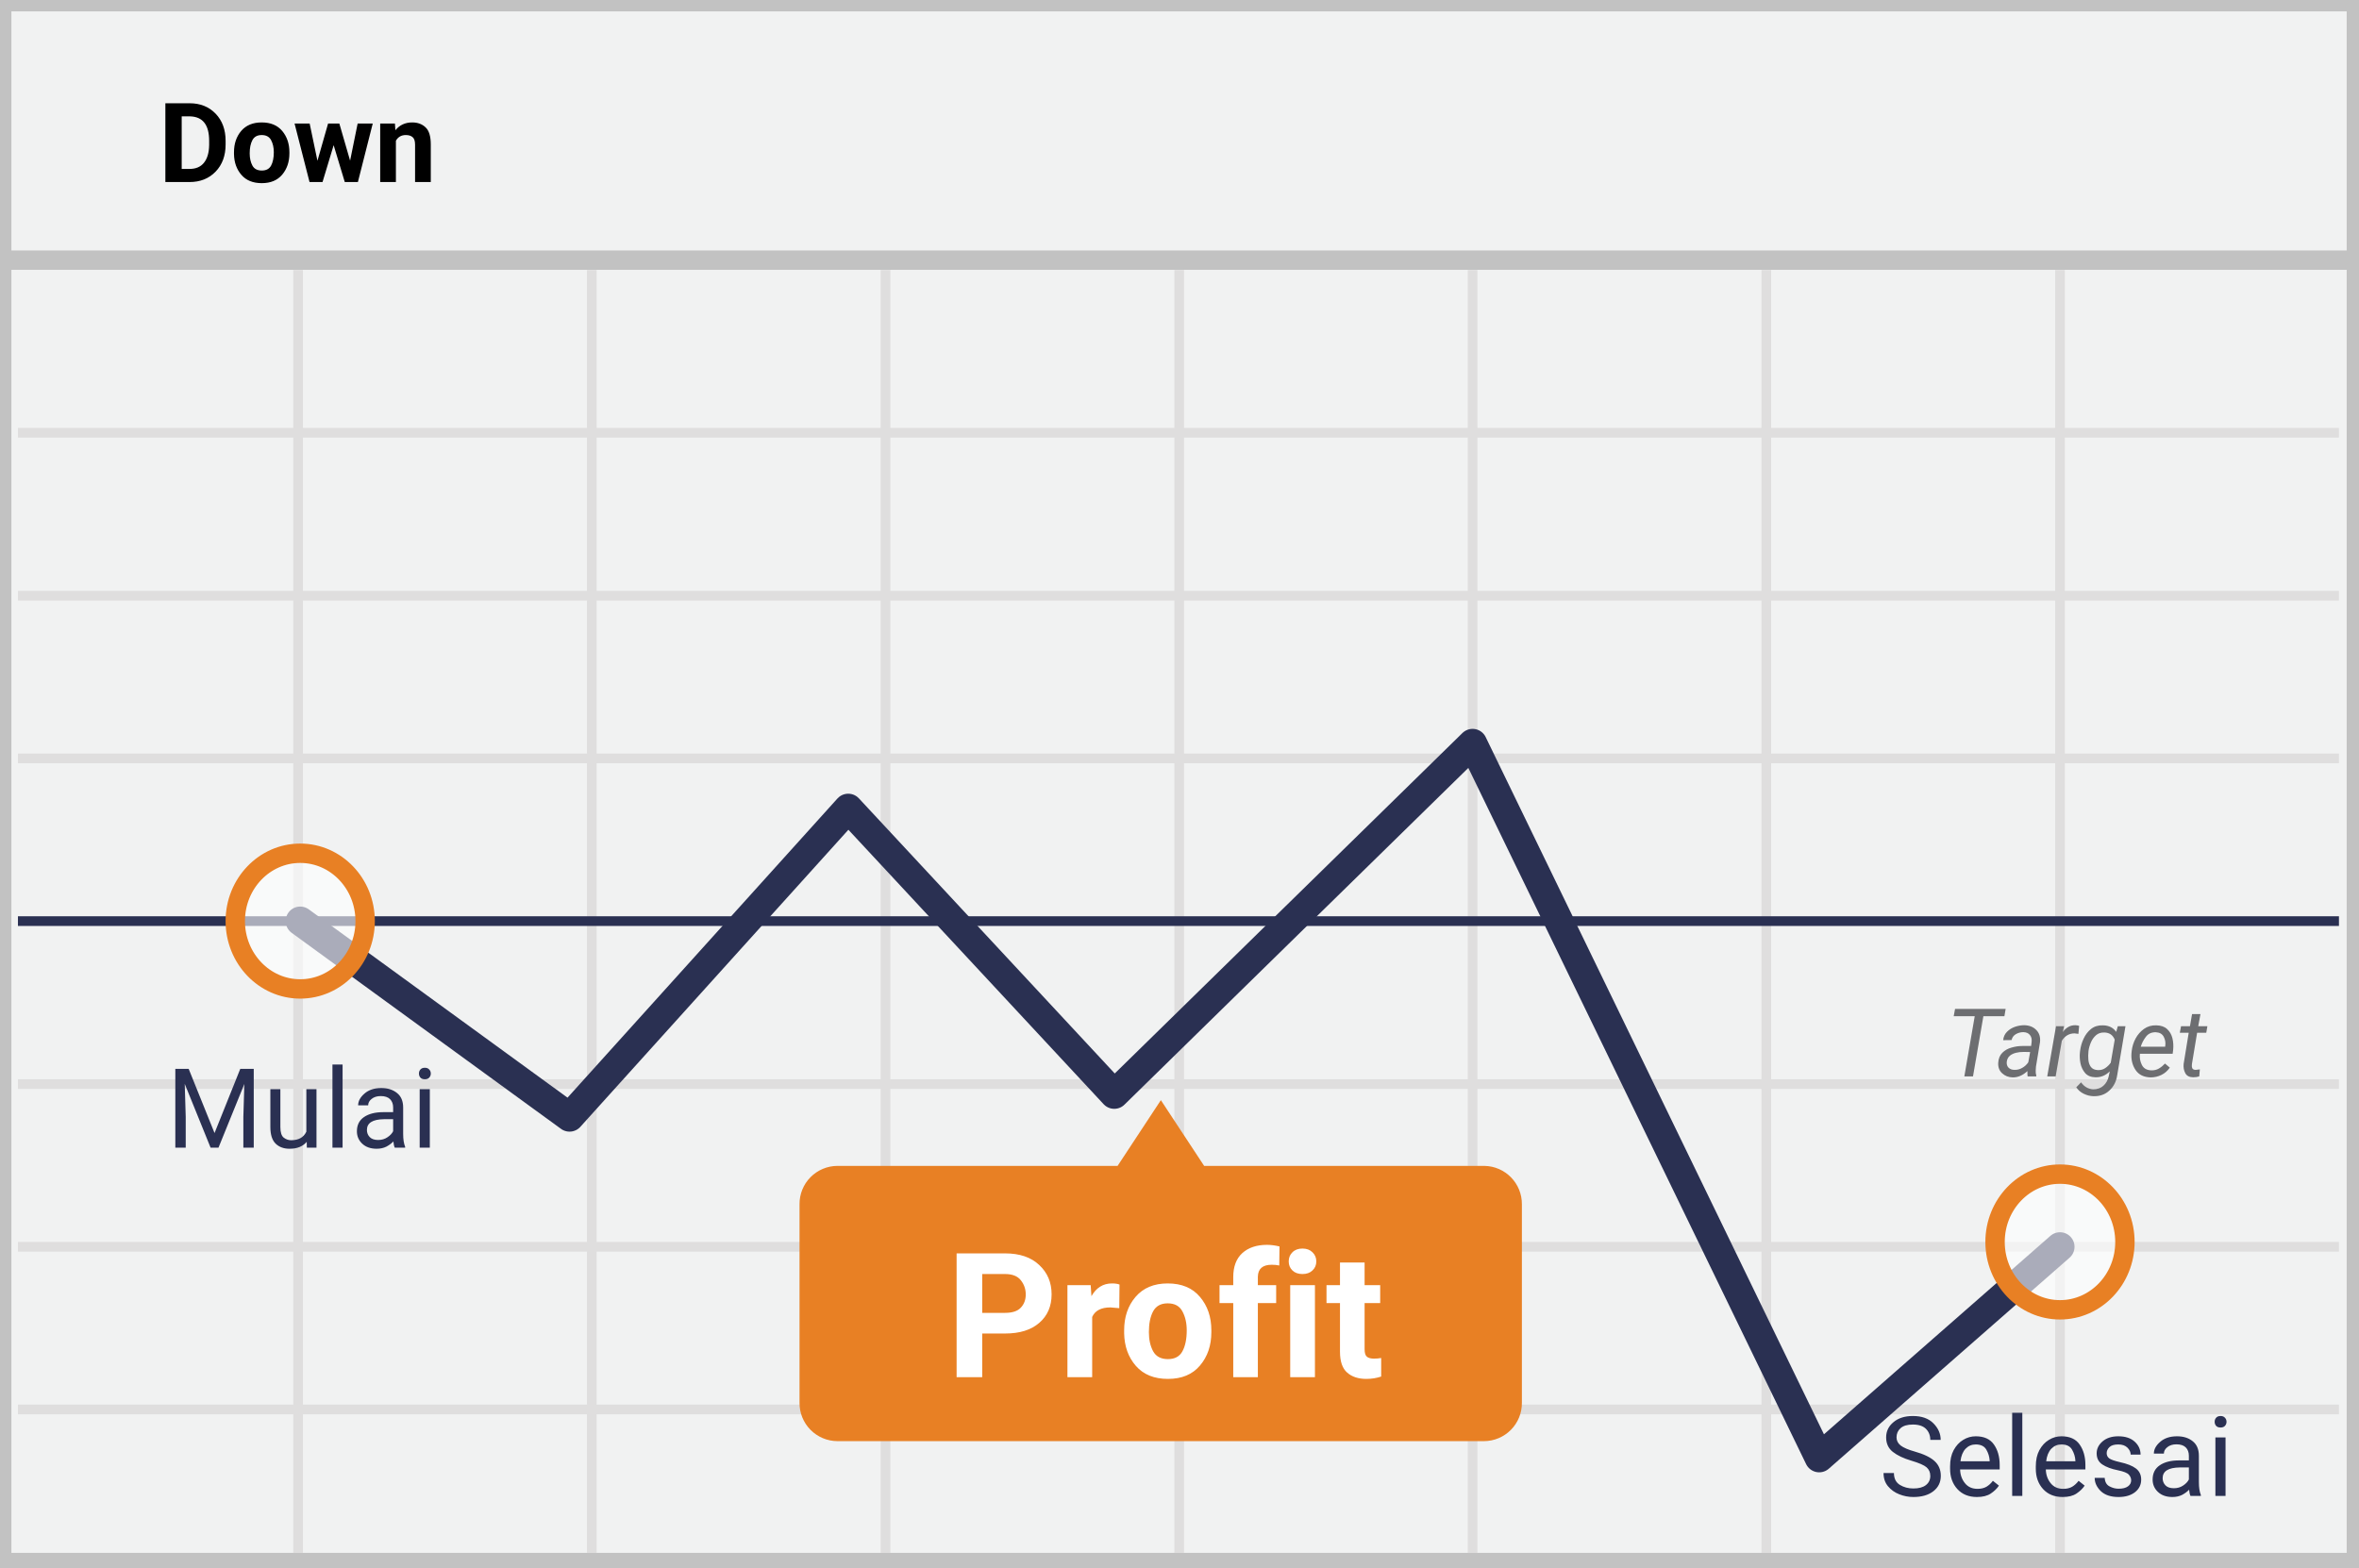
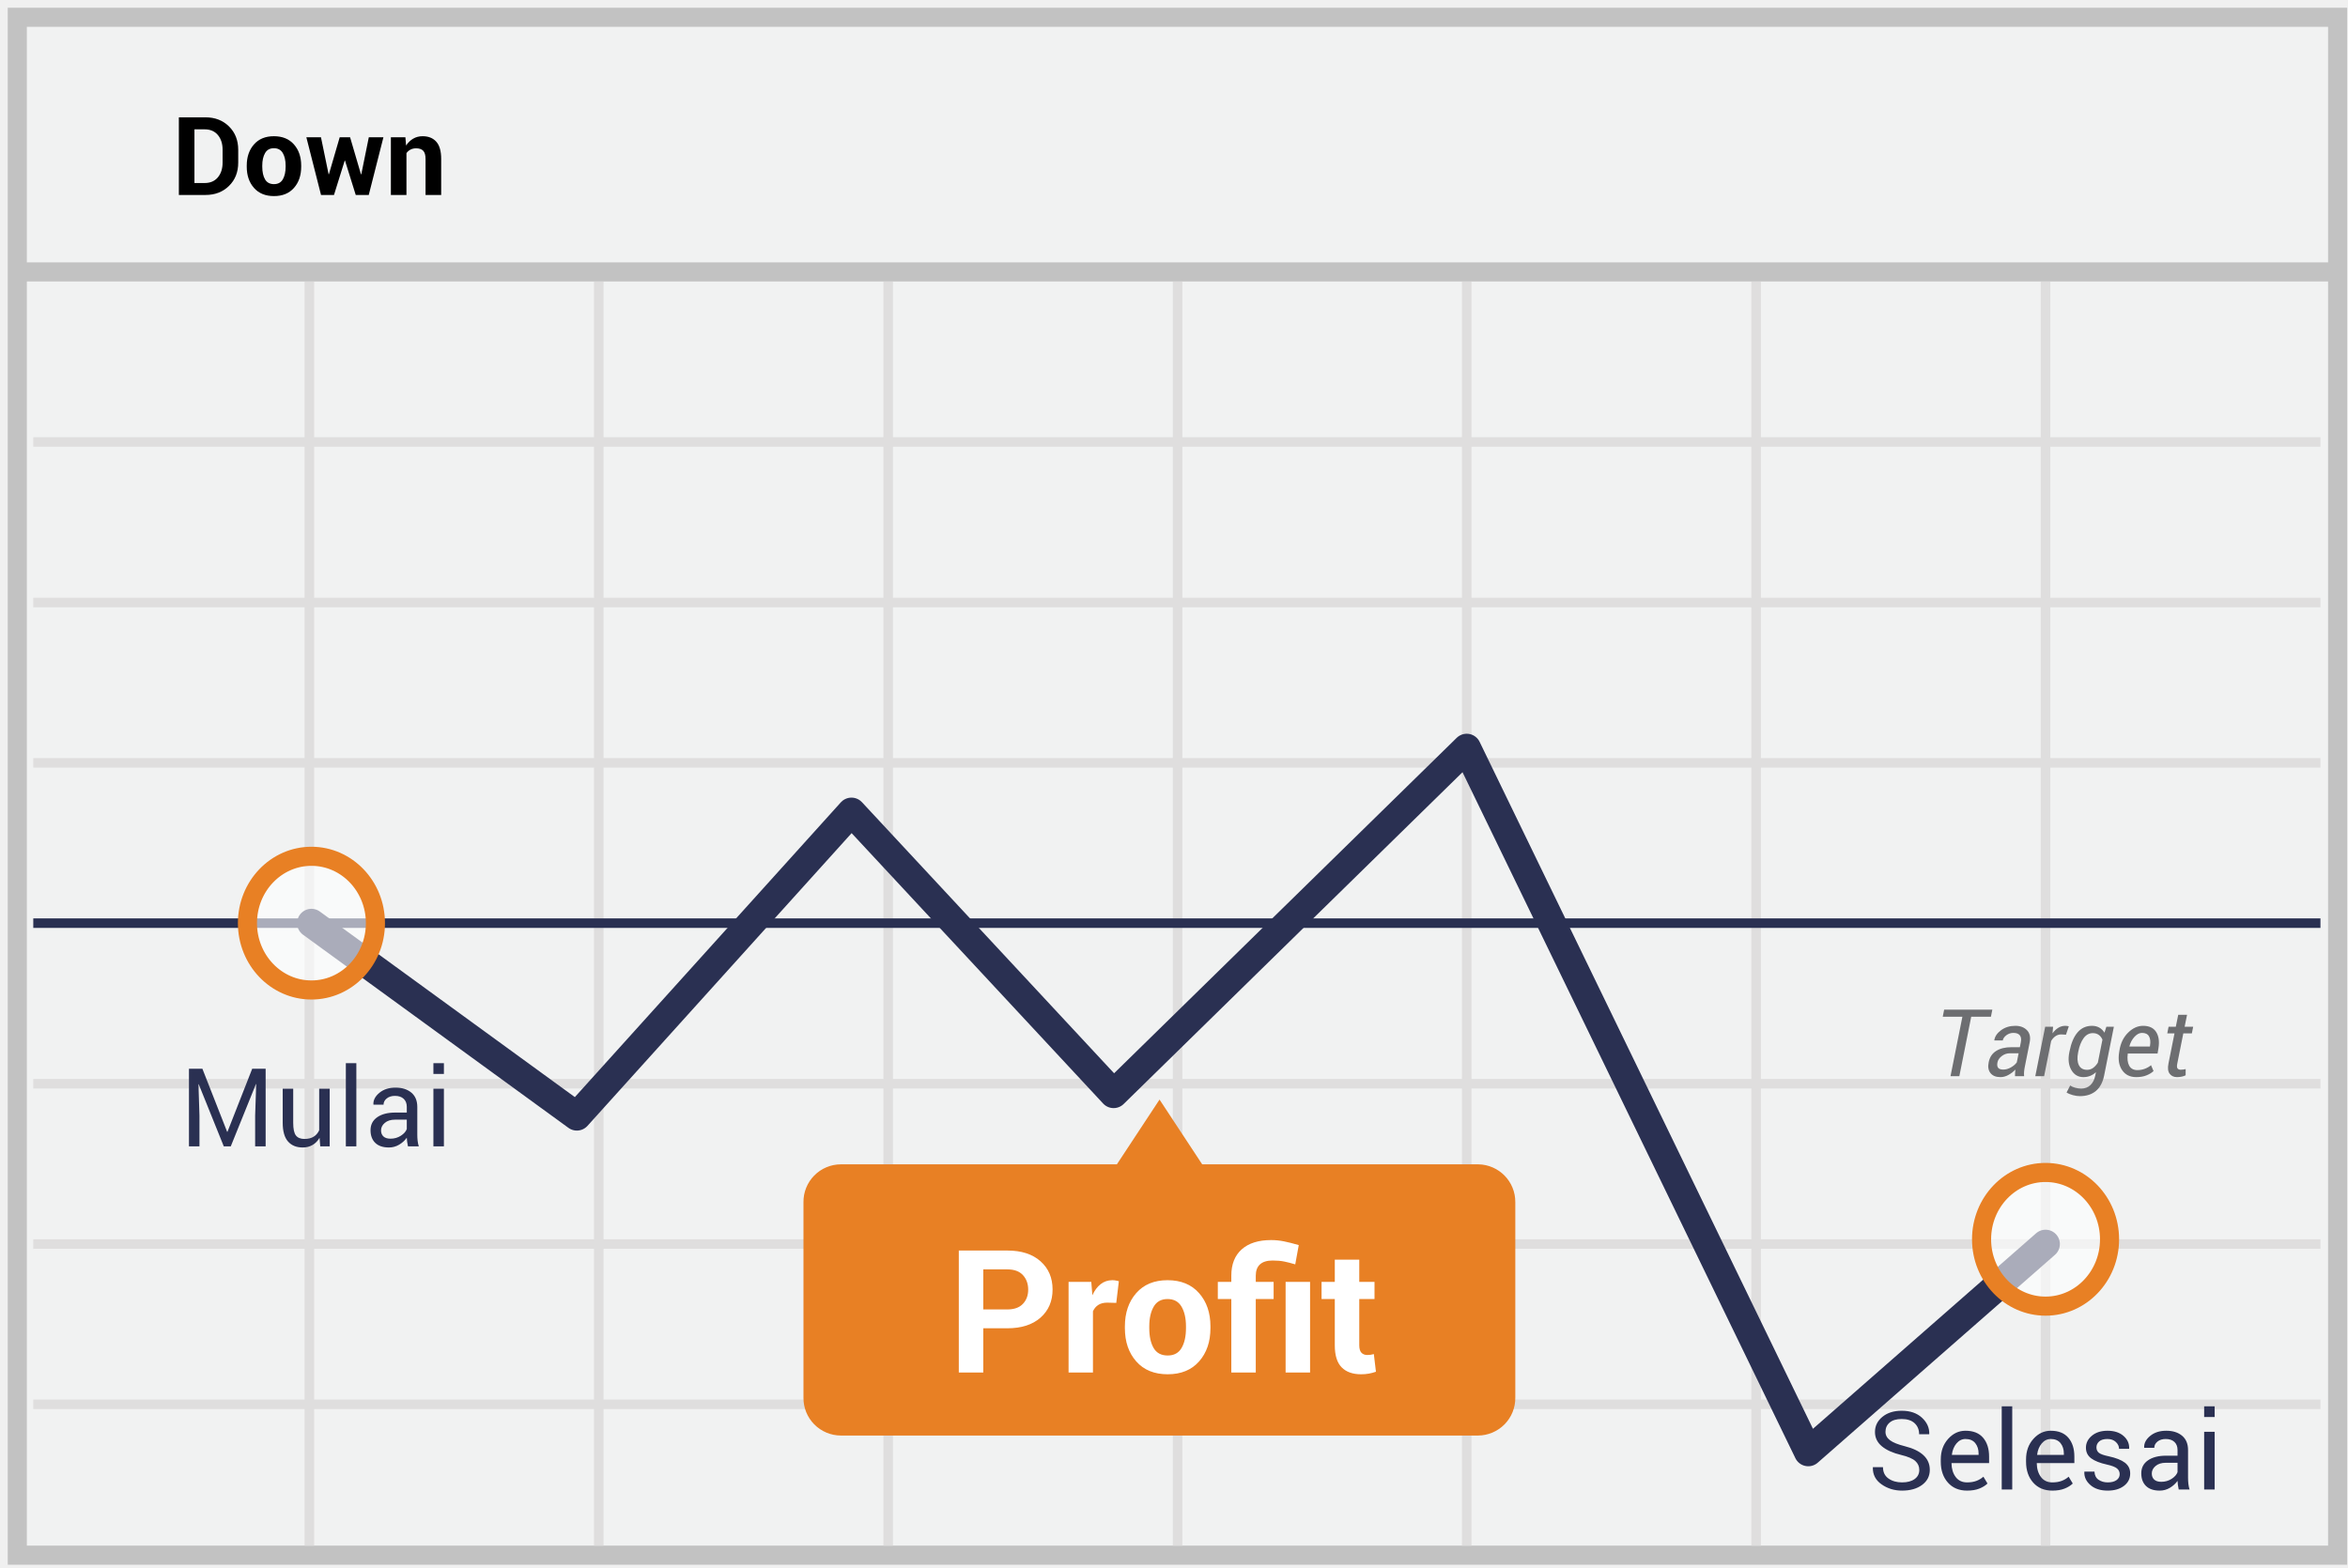
- <svg xmlns="http://www.w3.org/2000/svg" width="298" height="198">
-   <g fill="none" fill-rule="evenodd">
-     <path stroke="#C2C2C2" stroke-width="2.448" fill="#F1F2F2" d="M.215.214h297.456V197.42H.215z" />
-     <path d="M.14 32.867h297.455" stroke="#C2C2C2" stroke-width="2.448" />
-     <path d="M2.266 54.673h293.202M2.266 75.266h293.202M2.266 95.821h293.202M2.266 136.97h293.202M2.266 157.525h293.202M2.266 178.08h293.202M37.658 34.118v162.09M74.76 34.118v162.09m37.102-162.09v162.09m37.101-162.09v162.09m37.063-162.09v162.09m37.102-162.09v162.09m37.1-162.09v162.09" stroke="#DFDEDE" stroke-width="1.224" />
-     <text font-family="Roboto-Italic, Roboto" font-size="12" font-style="italic" fill="#6D6E71">
-       <tspan x="245.818" y="136">Target</tspan>
-     </text>
-     <path d="M2.266 116.376h293.202" stroke="#2A3052" stroke-width="1.224" stroke-linejoin="round" />
-     <path stroke="#2A3052" stroke-width="3.672" stroke-linecap="round" stroke-linejoin="round" d="M37.924 116.376l34.025 24.765 35.203-39.024 33.607 36.142 45.266-44.334 43.785 90.26 30.418-26.66" />
-     <path d="M187.507 147.305h-35.393L146.646 139l-5.468 8.305h-35.393a4.81 4.81 0 0 0-3.404 1.434 4.798 4.798 0 0 0-1.38 3.42v25.069a4.798 4.798 0 0 0 1.38 3.421 4.81 4.81 0 0 0 3.404 1.433h81.684a4.81 4.81 0 0 0 3.403-1.433 4.798 4.798 0 0 0 1.381-3.421V152.16a4.82 4.82 0 0 0-4.746-4.855z" fill="#E88024" />
-     <ellipse cx="8.544" cy="9.188" rx="8.203" ry="8.571" opacity=".6" transform="translate(29.38 107.189)" fill="#FFF" />
-     <ellipse stroke="#E88024" stroke-width="2.448" cx="37.924" cy="116.376" rx="8.203" ry="8.571" />
-     <ellipse cx="8.595" cy="9.012" rx="8.203" ry="8.571" opacity=".6" transform="translate(251.633 147.906)" fill="#FFF" />
-     <ellipse stroke="#E88024" stroke-width="2.448" cx="260.228" cy="156.918" rx="8.203" ry="8.571" />
-     <text font-family="Roboto-Bold, Roboto" font-size="14" font-weight="bold" fill="#000">
-       <tspan x="20" y="23">Down </tspan>
-     </text>
-     <text font-family="Roboto-Regular, Roboto" font-size="14" fill="#2A3052">
-       <tspan x="20.993" y="145">Mulai</tspan>
-     </text>
-     <text font-family="Roboto-Regular, Roboto" font-size="14" fill="#2A3052">
-       <tspan x="237.391" y="189">Selesai</tspan>
-     </text>
-     <text font-family="Roboto-Bold, Roboto" font-size="22" font-weight="bold" fill="#FFF">
-       <tspan x="119.452" y="174">Profit</tspan>
-     </text>
+ <svg xmlns="http://www.w3.org/2000/svg" width="301px" height="201px" viewBox="0 0 301 201" version="1.1">
+   <g id="INDONESIAN-down" stroke="none" stroke-width="1" fill="none" fill-rule="evenodd">
+     <g transform="translate(2, 2)">
+       <polygon id="Path" stroke="#C2C2C2" stroke-width="2.448" fill="#F1F2F2" points="0.215 0.214 297.671 0.214 297.671 197.421 0.215 197.421" />
+       <path d="M0.139,32.867 L297.595,32.867" id="Path" stroke="#C2C2C2" stroke-width="2.448" />
+       <path d="M2.266,54.673 L295.468,54.673 M2.266,75.266 L295.468,75.266 M2.266,95.821 L295.468,95.821 M2.266,136.969 L295.468,136.969 M2.266,157.525 L295.468,157.525 M2.266,178.08 L295.468,178.08 M37.658,34.118 L37.658,196.208 M74.759,34.118 L74.759,196.208 M111.861,34.118 L111.861,196.208 M148.962,34.118 L148.962,196.208 M186.025,34.118 L186.025,196.208 M223.127,34.118 L223.127,196.208 M260.228,34.118 L260.228,196.208" id="Shape" stroke="#DFDEDE" stroke-width="1.224" />
+       <path d="M253.225,128.377 L250.699,128.377 L249.176,136 L248.045,136 L249.568,128.377 L247.049,128.377 L247.23,127.469 L253.406,127.469 L253.225,128.377 Z M256.312,136 C256.312,135.809 256.316,135.651 256.324,135.528 C256.332,135.405 256.346,135.279 256.365,135.15 C256.104,135.428 255.804,135.659 255.466,135.845 C255.128,136.03 254.789,136.123 254.449,136.123 C253.871,136.123 253.444,135.95 253.169,135.604 C252.894,135.259 252.816,134.797 252.938,134.219 C253.063,133.574 253.38,133.091 253.89,132.769 C254.399,132.446 255.053,132.285 255.85,132.285 L256.934,132.285 L257.057,131.658 C257.135,131.264 257.092,130.964 256.928,130.759 C256.764,130.554 256.49,130.451 256.107,130.451 C255.779,130.451 255.482,130.548 255.217,130.741 C254.951,130.935 254.793,131.16 254.742,131.418 L253.67,131.418 L253.658,131.383 C253.736,130.895 254.029,130.466 254.537,130.097 C255.045,129.728 255.65,129.543 256.354,129.543 C256.982,129.543 257.479,129.729 257.845,130.103 C258.21,130.476 258.326,130.998 258.193,131.67 L257.584,134.723 C257.533,134.961 257.498,135.182 257.479,135.385 C257.459,135.588 257.459,135.793 257.479,136 L256.312,136 Z M254.812,135.156 C255.129,135.156 255.451,135.064 255.779,134.881 C256.107,134.697 256.361,134.48 256.541,134.23 L256.775,133.064 L255.656,133.064 C255.27,133.064 254.922,133.184 254.613,133.422 C254.305,133.66 254.121,133.934 254.062,134.242 C254,134.543 254.029,134.771 254.15,134.925 C254.271,135.079 254.492,135.156 254.812,135.156 Z M262.846,130.68 L262.225,130.645 C261.967,130.645 261.729,130.718 261.513,130.864 C261.296,131.011 261.107,131.217 260.947,131.482 L260.045,136 L258.914,136 L260.18,129.66 L261.193,129.66 L261.123,130.51 C261.342,130.201 261.589,129.963 261.864,129.795 C262.14,129.627 262.436,129.543 262.752,129.543 C262.83,129.543 262.915,129.55 263.007,129.563 C263.099,129.577 263.166,129.592 263.209,129.607 L262.846,130.68 Z M263.297,132.83 C263.512,131.744 263.86,130.925 264.343,130.372 C264.825,129.819 265.439,129.543 266.186,129.543 C266.533,129.543 266.844,129.619 267.117,129.771 C267.391,129.924 267.611,130.141 267.779,130.422 L268.025,129.66 L268.986,129.66 L267.738,135.918 C267.562,136.793 267.21,137.452 266.681,137.896 C266.151,138.339 265.465,138.561 264.621,138.561 C264.355,138.561 264.06,138.518 263.733,138.432 C263.407,138.346 263.137,138.232 262.922,138.092 L263.385,137.195 C263.545,137.313 263.756,137.407 264.018,137.479 C264.279,137.552 264.541,137.588 264.803,137.588 C265.275,137.588 265.667,137.44 265.978,137.146 C266.288,136.851 266.496,136.441 266.602,135.918 L266.689,135.484 C266.467,135.695 266.221,135.854 265.951,135.962 C265.682,136.069 265.393,136.123 265.084,136.123 C264.404,136.123 263.888,135.817 263.534,135.206 C263.181,134.595 263.094,133.844 263.273,132.953 L263.297,132.83 Z M264.404,132.953 C264.268,133.621 264.297,134.16 264.492,134.57 C264.688,134.98 265.043,135.186 265.559,135.186 C265.836,135.186 266.087,135.106 266.312,134.948 C266.536,134.79 266.742,134.564 266.93,134.271 L267.521,131.318 C267.416,131.064 267.26,130.861 267.053,130.709 C266.846,130.557 266.59,130.48 266.285,130.48 C265.816,130.48 265.425,130.694 265.11,131.122 C264.796,131.55 264.568,132.119 264.428,132.83 L264.404,132.953 Z M271.857,136.123 C271.061,136.123 270.458,135.827 270.05,135.235 C269.642,134.644 269.512,133.883 269.66,132.953 L269.701,132.695 C269.85,131.758 270.22,130.998 270.812,130.416 C271.403,129.834 272.043,129.543 272.73,129.543 C273.508,129.543 274.064,129.803 274.4,130.322 C274.736,130.842 274.838,131.527 274.705,132.379 L274.588,133.1 L270.768,133.1 C270.682,133.748 270.741,134.264 270.946,134.646 C271.151,135.029 271.502,135.221 271.998,135.221 C272.342,135.221 272.664,135.163 272.965,135.048 C273.266,134.933 273.527,134.781 273.75,134.594 L274.072,135.344 C273.834,135.566 273.529,135.752 273.158,135.9 C272.787,136.049 272.354,136.123 271.857,136.123 Z M272.59,130.451 C272.262,130.451 271.944,130.615 271.638,130.943 C271.331,131.271 271.111,131.678 270.979,132.162 L270.996,132.197 L273.604,132.197 L273.627,132.045 C273.701,131.572 273.656,131.188 273.492,130.894 C273.328,130.599 273.027,130.451 272.59,130.451 Z M278.367,128.131 L278.057,129.66 L279.152,129.66 L278.982,130.516 L277.887,130.516 L277.119,134.365 C277.053,134.682 277.062,134.896 277.148,135.007 C277.234,135.118 277.373,135.174 277.564,135.174 C277.654,135.174 277.763,135.165 277.89,135.147 C278.017,135.13 278.117,135.111 278.191,135.092 L278.186,135.883 C278.072,135.953 277.911,136.011 277.702,136.056 C277.493,136.101 277.287,136.123 277.084,136.123 C276.674,136.123 276.358,135.979 276.138,135.689 C275.917,135.4 275.867,134.959 275.988,134.365 L276.756,130.516 L275.83,130.516 L276,129.66 L276.926,129.66 L277.236,128.131 L278.367,128.131 Z" id="Target" fill="#6D6E71" fill-rule="nonzero" />
+       <path d="M2.266,116.376 L295.468,116.376" id="Path" stroke="#2A3052" stroke-width="1.224" stroke-linejoin="round" />
+       <polyline id="Path" stroke="#2A3052" stroke-width="3.672" stroke-linecap="round" stroke-linejoin="round" points="37.924 116.376 71.949 141.141 107.152 102.117 140.759 138.259 186.025 93.925 229.81 184.185 260.228 157.525" />
+       <path d="M187.507,147.305 L152.114,147.305 L146.646,139 L141.178,147.305 L105.785,147.305 C104.505,147.311 103.28,147.827 102.381,148.739 C101.483,149.65 100.986,150.881 101,152.16 L101,177.228 C100.986,178.507 101.483,179.738 102.381,180.649 C103.28,181.56 104.505,182.076 105.785,182.082 L187.469,182.082 C188.749,182.076 189.974,181.56 190.872,180.649 C191.771,179.738 192.268,178.507 192.253,177.228 L192.253,152.16 C192.275,149.514 190.155,147.347 187.507,147.305 Z" id="Path" fill="#E88024" />
+       <g id="Group" opacity="0.6" transform="translate(29.37975, 107.1887)" fill="#FFFFFF">
+         <ellipse id="Oval" cx="8.544" cy="9.188" rx="8.203" ry="8.571" />
+       </g>
+       <ellipse id="Oval" stroke="#E88024" stroke-width="2.448" cx="37.924" cy="116.376" rx="8.203" ry="8.571" />
+       <g id="Group" opacity="0.6" transform="translate(251.6329, 147.9057)" fill="#FFFFFF">
+         <ellipse id="Oval" cx="8.595" cy="9.012" rx="8.203" ry="8.571" />
+       </g>
+       <ellipse id="Oval" stroke="#E88024" stroke-width="2.448" cx="260.228" cy="156.918" rx="8.203" ry="8.571" />
+       <path d="M20.93,23 L20.93,13.047 L24.348,13.047 C25.564,13.047 26.567,13.435 27.355,14.212 C28.144,14.989 28.538,15.986 28.538,17.203 L28.538,18.851 C28.538,20.072 28.144,21.069 27.355,21.841 C26.567,22.614 25.564,23 24.348,23 L20.93,23 Z M22.926,14.585 L22.926,21.469 L24.245,21.469 C24.961,21.469 25.521,21.227 25.927,20.744 C26.332,20.261 26.535,19.63 26.535,18.851 L26.535,17.189 C26.535,16.419 26.332,15.793 25.927,15.31 C25.521,14.826 24.961,14.585 24.245,14.585 L22.926,14.585 Z M29.632,19.233 C29.632,18.131 29.939,17.227 30.555,16.523 C31.17,15.819 32.022,15.467 33.111,15.467 C34.205,15.467 35.062,15.818 35.682,16.52 C36.301,17.221 36.611,18.126 36.611,19.233 L36.611,19.377 C36.611,20.489 36.303,21.395 35.685,22.094 C35.068,22.794 34.214,23.144 33.125,23.144 C32.031,23.144 31.176,22.794 30.558,22.094 C29.941,21.395 29.632,20.489 29.632,19.377 L29.632,19.233 Z M31.621,19.377 C31.621,20.051 31.74,20.593 31.977,21 C32.214,21.408 32.596,21.612 33.125,21.612 C33.64,21.612 34.017,21.407 34.256,20.997 C34.496,20.587 34.615,20.047 34.615,19.377 L34.615,19.233 C34.615,18.577 34.494,18.042 34.253,17.627 C34.011,17.212 33.631,17.005 33.111,17.005 C32.596,17.005 32.219,17.213 31.98,17.63 C31.741,18.047 31.621,18.582 31.621,19.233 L31.621,19.377 Z M44.274,20.354 L44.315,20.354 L45.279,15.604 L47.152,15.604 L45.272,23 L43.604,23 L42.23,18.598 L42.189,18.598 L40.815,23 L39.154,23 L37.274,15.604 L39.147,15.604 L40.125,20.341 L40.166,20.341 L41.547,15.604 L42.88,15.604 L44.274,20.354 Z M49.969,15.604 L50.058,16.663 C50.304,16.285 50.607,15.991 50.967,15.781 C51.327,15.572 51.73,15.467 52.177,15.467 C52.924,15.467 53.507,15.701 53.927,16.171 C54.346,16.64 54.556,17.376 54.556,18.379 L54.556,23 L52.553,23 L52.553,18.386 C52.553,17.889 52.452,17.537 52.252,17.33 C52.051,17.122 51.748,17.019 51.343,17.019 C51.078,17.019 50.841,17.072 50.632,17.179 C50.422,17.286 50.247,17.438 50.105,17.634 L50.105,23 L48.109,23 L48.109,15.604 L49.969,15.604 Z" id="Down" fill="#000000" fill-rule="nonzero" />
+       <path d="M23.946,135.047 L27.118,143.134 L27.159,143.134 L30.331,135.047 L32.054,135.047 L32.054,145 L30.707,145 L30.707,141.062 L30.844,137.016 L30.81,137.009 L27.583,145 L26.688,145 L23.475,137.029 L23.44,137.036 L23.57,141.062 L23.57,145 L22.224,145 L22.224,135.047 L23.946,135.047 Z M38.965,143.906 C38.732,144.303 38.434,144.608 38.069,144.822 C37.705,145.036 37.283,145.144 36.805,145.144 C35.998,145.144 35.369,144.886 34.918,144.371 C34.467,143.856 34.241,143.054 34.241,141.965 L34.241,137.604 L35.588,137.604 L35.588,141.979 C35.588,142.767 35.704,143.309 35.937,143.605 C36.169,143.902 36.531,144.05 37.023,144.05 C37.502,144.05 37.897,143.953 38.209,143.759 C38.522,143.566 38.757,143.291 38.917,142.936 L38.917,137.604 L40.264,137.604 L40.264,145 L39.054,145 L38.965,143.906 Z M43.682,145 L42.335,145 L42.335,134.336 L43.682,134.336 L43.682,145 Z M50.299,145 C50.253,144.777 50.218,144.58 50.193,144.409 C50.168,144.238 50.153,144.066 50.148,143.893 C49.898,144.248 49.571,144.545 49.167,144.785 C48.764,145.024 48.33,145.144 47.865,145.144 C47.095,145.144 46.508,144.946 46.105,144.552 C45.702,144.158 45.5,143.615 45.5,142.922 C45.5,142.215 45.786,141.663 46.358,141.264 C46.93,140.865 47.706,140.666 48.686,140.666 L50.148,140.666 L50.148,139.935 C50.148,139.502 50.016,139.159 49.752,138.906 C49.488,138.653 49.114,138.526 48.631,138.526 C48.198,138.526 47.846,138.637 47.575,138.858 C47.304,139.079 47.168,139.344 47.168,139.654 L45.883,139.654 L45.869,139.613 C45.842,139.076 46.096,138.583 46.631,138.137 C47.167,137.69 47.858,137.467 48.706,137.467 C49.545,137.467 50.219,137.68 50.729,138.106 C51.24,138.532 51.495,139.146 51.495,139.948 L51.495,143.51 C51.495,143.774 51.509,144.029 51.536,144.275 C51.563,144.521 51.614,144.763 51.687,145 L50.299,145 Z M48.063,144.016 C48.551,144.016 48.991,143.89 49.383,143.64 C49.775,143.389 50.03,143.102 50.148,142.778 L50.148,141.575 L48.638,141.575 C48.095,141.575 47.661,141.712 47.335,141.985 C47.01,142.259 46.847,142.58 46.847,142.949 C46.847,143.277 46.949,143.537 47.154,143.729 C47.359,143.92 47.662,144.016 48.063,144.016 Z M54.906,145 L53.56,145 L53.56,137.604 L54.906,137.604 L54.906,145 Z M54.906,135.71 L53.56,135.71 L53.56,134.336 L54.906,134.336 L54.906,135.71 Z" id="Mulai" fill="#2A3052" fill-rule="nonzero" />
+       <path d="M244.042,186.491 C244.042,186.035 243.871,185.654 243.529,185.346 C243.187,185.039 242.581,184.78 241.711,184.57 C240.658,184.32 239.837,183.951 239.247,183.463 C238.656,182.975 238.361,182.362 238.361,181.624 C238.361,180.849 238.679,180.202 239.315,179.683 C239.951,179.163 240.774,178.903 241.786,178.903 C242.875,178.903 243.742,179.202 244.387,179.799 C245.032,180.396 245.343,181.089 245.32,181.877 L245.307,181.918 L244.021,181.918 C244.021,181.335 243.829,180.863 243.444,180.503 C243.059,180.143 242.506,179.963 241.786,179.963 C241.116,179.963 240.602,180.114 240.245,180.417 C239.887,180.721 239.708,181.116 239.708,181.604 C239.708,182.036 239.902,182.398 240.289,182.687 C240.676,182.976 241.305,183.23 242.176,183.449 C243.224,183.709 244.021,184.092 244.568,184.598 C245.115,185.104 245.389,185.73 245.389,186.478 C245.389,187.28 245.061,187.924 244.404,188.412 C243.748,188.9 242.891,189.144 241.834,189.144 C240.84,189.144 239.962,188.875 239.199,188.337 C238.435,187.799 238.065,187.079 238.088,186.177 L238.102,186.136 L239.387,186.136 C239.387,186.774 239.621,187.259 240.091,187.592 C240.56,187.924 241.141,188.091 241.834,188.091 C242.513,188.091 243.051,187.947 243.447,187.66 C243.844,187.373 244.042,186.983 244.042,186.491 Z M250.167,189.144 C249.137,189.144 248.318,188.801 247.709,188.115 C247.101,187.429 246.797,186.539 246.797,185.445 L246.797,185.145 C246.797,184.092 247.11,183.216 247.737,182.516 C248.363,181.817 249.105,181.467 249.962,181.467 C250.96,181.467 251.714,181.768 252.225,182.369 C252.735,182.971 252.99,183.773 252.99,184.775 L252.99,185.616 L248.191,185.616 L248.171,185.65 C248.185,186.361 248.365,186.946 248.711,187.404 C249.057,187.862 249.543,188.091 250.167,188.091 C250.623,188.091 251.023,188.026 251.367,187.896 C251.711,187.766 252.008,187.587 252.259,187.359 L252.785,188.234 C252.521,188.494 252.172,188.711 251.739,188.884 C251.306,189.057 250.782,189.144 250.167,189.144 Z M249.962,182.526 C249.511,182.526 249.126,182.717 248.807,183.097 C248.488,183.478 248.292,183.955 248.219,184.529 L248.232,184.563 L251.644,184.563 L251.644,184.386 C251.644,183.857 251.502,183.415 251.22,183.06 C250.937,182.704 250.518,182.526 249.962,182.526 Z M255.957,189 L254.61,189 L254.61,178.336 L255.957,178.336 L255.957,189 Z M261.098,189.144 C260.068,189.144 259.249,188.801 258.64,188.115 C258.032,187.429 257.728,186.539 257.728,185.445 L257.728,185.145 C257.728,184.092 258.041,183.216 258.667,182.516 C259.294,181.817 260.036,181.467 260.893,181.467 C261.891,181.467 262.645,181.768 263.155,182.369 C263.666,182.971 263.921,183.773 263.921,184.775 L263.921,185.616 L259.122,185.616 L259.102,185.65 C259.115,186.361 259.295,186.946 259.642,187.404 C259.988,187.862 260.473,188.091 261.098,188.091 C261.553,188.091 261.953,188.026 262.297,187.896 C262.641,187.766 262.939,187.587 263.189,187.359 L263.716,188.234 C263.451,188.494 263.103,188.711 262.67,188.884 C262.237,189.057 261.713,189.144 261.098,189.144 Z M260.893,182.526 C260.441,182.526 260.056,182.717 259.737,183.097 C259.418,183.478 259.222,183.955 259.149,184.529 L259.163,184.563 L262.574,184.563 L262.574,184.386 C262.574,183.857 262.433,183.415 262.15,183.06 C261.868,182.704 261.449,182.526 260.893,182.526 Z M269.731,187.038 C269.731,186.742 269.619,186.498 269.393,186.307 C269.167,186.115 268.74,185.949 268.111,185.808 C267.214,185.612 266.538,185.346 266.084,185.011 C265.631,184.676 265.404,184.219 265.404,183.641 C265.404,183.039 265.66,182.526 266.17,182.103 C266.68,181.679 267.346,181.467 268.166,181.467 C269.027,181.467 269.712,181.688 270.22,182.13 C270.728,182.572 270.971,183.11 270.948,183.743 L270.935,183.784 L269.649,183.784 C269.649,183.461 269.514,183.17 269.243,182.913 C268.972,182.655 268.613,182.526 268.166,182.526 C267.687,182.526 267.332,182.631 267.1,182.841 C266.867,183.05 266.751,183.303 266.751,183.6 C266.751,183.891 266.854,184.121 267.059,184.29 C267.264,184.459 267.681,184.609 268.31,184.741 C269.244,184.942 269.939,185.214 270.395,185.558 C270.85,185.902 271.078,186.364 271.078,186.942 C271.078,187.599 270.813,188.13 270.282,188.535 C269.751,188.941 269.057,189.144 268.2,189.144 C267.257,189.144 266.514,188.904 265.972,188.426 C265.429,187.947 265.172,187.389 265.199,186.751 L265.213,186.71 L266.498,186.71 C266.521,187.188 266.699,187.538 267.031,187.759 C267.364,187.98 267.754,188.091 268.2,188.091 C268.679,188.091 269.054,187.994 269.325,187.8 C269.596,187.607 269.731,187.353 269.731,187.038 Z M277.299,189 C277.253,188.777 277.218,188.58 277.193,188.409 C277.168,188.238 277.153,188.066 277.148,187.893 C276.898,188.248 276.571,188.545 276.167,188.785 C275.764,189.024 275.33,189.144 274.865,189.144 C274.095,189.144 273.508,188.946 273.105,188.552 C272.702,188.158 272.5,187.615 272.5,186.922 C272.5,186.215 272.786,185.663 273.358,185.264 C273.93,184.865 274.706,184.666 275.686,184.666 L277.148,184.666 L277.148,183.935 C277.148,183.502 277.016,183.159 276.752,182.906 C276.488,182.653 276.114,182.526 275.631,182.526 C275.198,182.526 274.846,182.637 274.575,182.858 C274.304,183.079 274.168,183.344 274.168,183.654 L272.883,183.654 L272.869,183.613 C272.842,183.076 273.096,182.583 273.631,182.137 C274.167,181.69 274.858,181.467 275.706,181.467 C276.545,181.467 277.219,181.68 277.729,182.106 C278.24,182.532 278.495,183.146 278.495,183.948 L278.495,187.51 C278.495,187.774 278.509,188.029 278.536,188.275 C278.563,188.521 278.614,188.763 278.687,189 L277.299,189 Z M275.063,188.016 C275.551,188.016 275.991,187.89 276.383,187.64 C276.775,187.389 277.03,187.102 277.148,186.778 L277.148,185.575 L275.638,185.575 C275.095,185.575 274.661,185.712 274.335,185.985 C274.01,186.259 273.847,186.58 273.847,186.949 C273.847,187.277 273.949,187.537 274.154,187.729 C274.359,187.92 274.662,188.016 275.063,188.016 Z M281.906,189 L280.56,189 L280.56,181.604 L281.906,181.604 L281.906,189 Z M281.906,179.71 L280.56,179.71 L280.56,178.336 L281.906,178.336 L281.906,179.71 Z" id="Selesai" fill="#2A3052" fill-rule="nonzero" />
+       <path d="M124.05,168.328 L124.05,174 L120.913,174 L120.913,158.359 L127.144,158.359 C128.941,158.359 130.355,158.818 131.387,159.734 C132.418,160.651 132.934,161.858 132.934,163.354 C132.934,164.851 132.418,166.054 131.387,166.964 C130.355,167.873 128.941,168.328 127.144,168.328 L124.05,168.328 Z M124.05,165.911 L127.144,165.911 C128.017,165.911 128.68,165.673 129.131,165.197 C129.582,164.721 129.808,164.114 129.808,163.376 C129.808,162.624 129.584,162.003 129.136,161.512 C128.689,161.022 128.024,160.776 127.144,160.776 L124.05,160.776 L124.05,165.911 Z M141.098,165.073 L139.948,165.041 C139.483,165.041 139.1,165.138 138.799,165.331 C138.498,165.524 138.269,165.797 138.111,166.147 L138.111,174 L134.985,174 L134.985,162.377 L137.896,162.377 L138.036,164.096 C138.308,163.487 138.661,163.013 139.094,162.672 C139.528,162.332 140.027,162.162 140.593,162.162 C140.75,162.162 140.895,162.175 141.028,162.2 C141.16,162.225 141.295,162.255 141.431,162.291 L141.098,165.073 Z M142.204,168.081 C142.204,166.348 142.687,164.928 143.654,163.822 C144.621,162.715 145.96,162.162 147.672,162.162 C149.391,162.162 150.737,162.714 151.711,163.816 C152.685,164.919 153.172,166.341 153.172,168.081 L153.172,168.307 C153.172,170.054 152.687,171.477 151.716,172.577 C150.746,173.676 149.405,174.226 147.693,174.226 C145.975,174.226 144.63,173.676 143.66,172.577 C142.689,171.477 142.204,170.054 142.204,168.307 L142.204,168.081 Z M145.33,168.307 C145.33,169.367 145.516,170.217 145.889,170.858 C146.261,171.499 146.863,171.819 147.693,171.819 C148.503,171.819 149.095,171.497 149.471,170.853 C149.847,170.208 150.035,169.359 150.035,168.307 L150.035,168.081 C150.035,167.05 149.845,166.208 149.466,165.557 C149.086,164.905 148.488,164.579 147.672,164.579 C146.863,164.579 146.27,164.907 145.894,165.562 C145.518,166.217 145.33,167.057 145.33,168.081 L145.33,168.307 Z M155.847,174 L155.847,164.579 L154.117,164.579 L154.117,162.377 L155.847,162.377 L155.847,161.582 C155.847,160.121 156.292,158.995 157.184,158.204 C158.076,157.412 159.331,157.017 160.949,157.017 C161.508,157.017 162.059,157.072 162.604,157.183 C163.148,157.294 163.778,157.453 164.494,157.661 L164.043,160.132 C163.52,159.974 163.046,159.853 162.62,159.767 C162.194,159.681 161.705,159.638 161.153,159.638 C160.43,159.638 159.888,159.802 159.526,160.132 C159.164,160.461 158.983,160.945 158.983,161.582 L158.983,162.377 L161.271,162.377 L161.271,164.579 L158.983,164.579 L158.983,174 L155.847,174 Z M165.944,174 L162.808,174 L162.808,162.377 L165.944,162.377 L165.944,174 Z M172.25,159.53 L172.25,162.377 L174.205,162.377 L174.205,164.579 L172.25,164.579 L172.25,170.498 C172.25,170.949 172.343,171.271 172.529,171.465 C172.715,171.658 172.966,171.755 173.281,171.755 C173.446,171.755 173.587,171.746 173.706,171.728 C173.824,171.71 173.962,171.68 174.119,171.637 L174.388,173.903 C174.073,174.011 173.765,174.091 173.464,174.145 C173.163,174.199 172.837,174.226 172.486,174.226 C171.405,174.226 170.572,173.928 169.989,173.334 C169.405,172.74 169.113,171.798 169.113,170.509 L169.113,164.579 L167.416,164.579 L167.416,162.377 L169.113,162.377 L169.113,159.53 L172.25,159.53 Z" id="Profit" fill="#FFFFFF" fill-rule="nonzero" />
+     </g>
  </g>
</svg>
